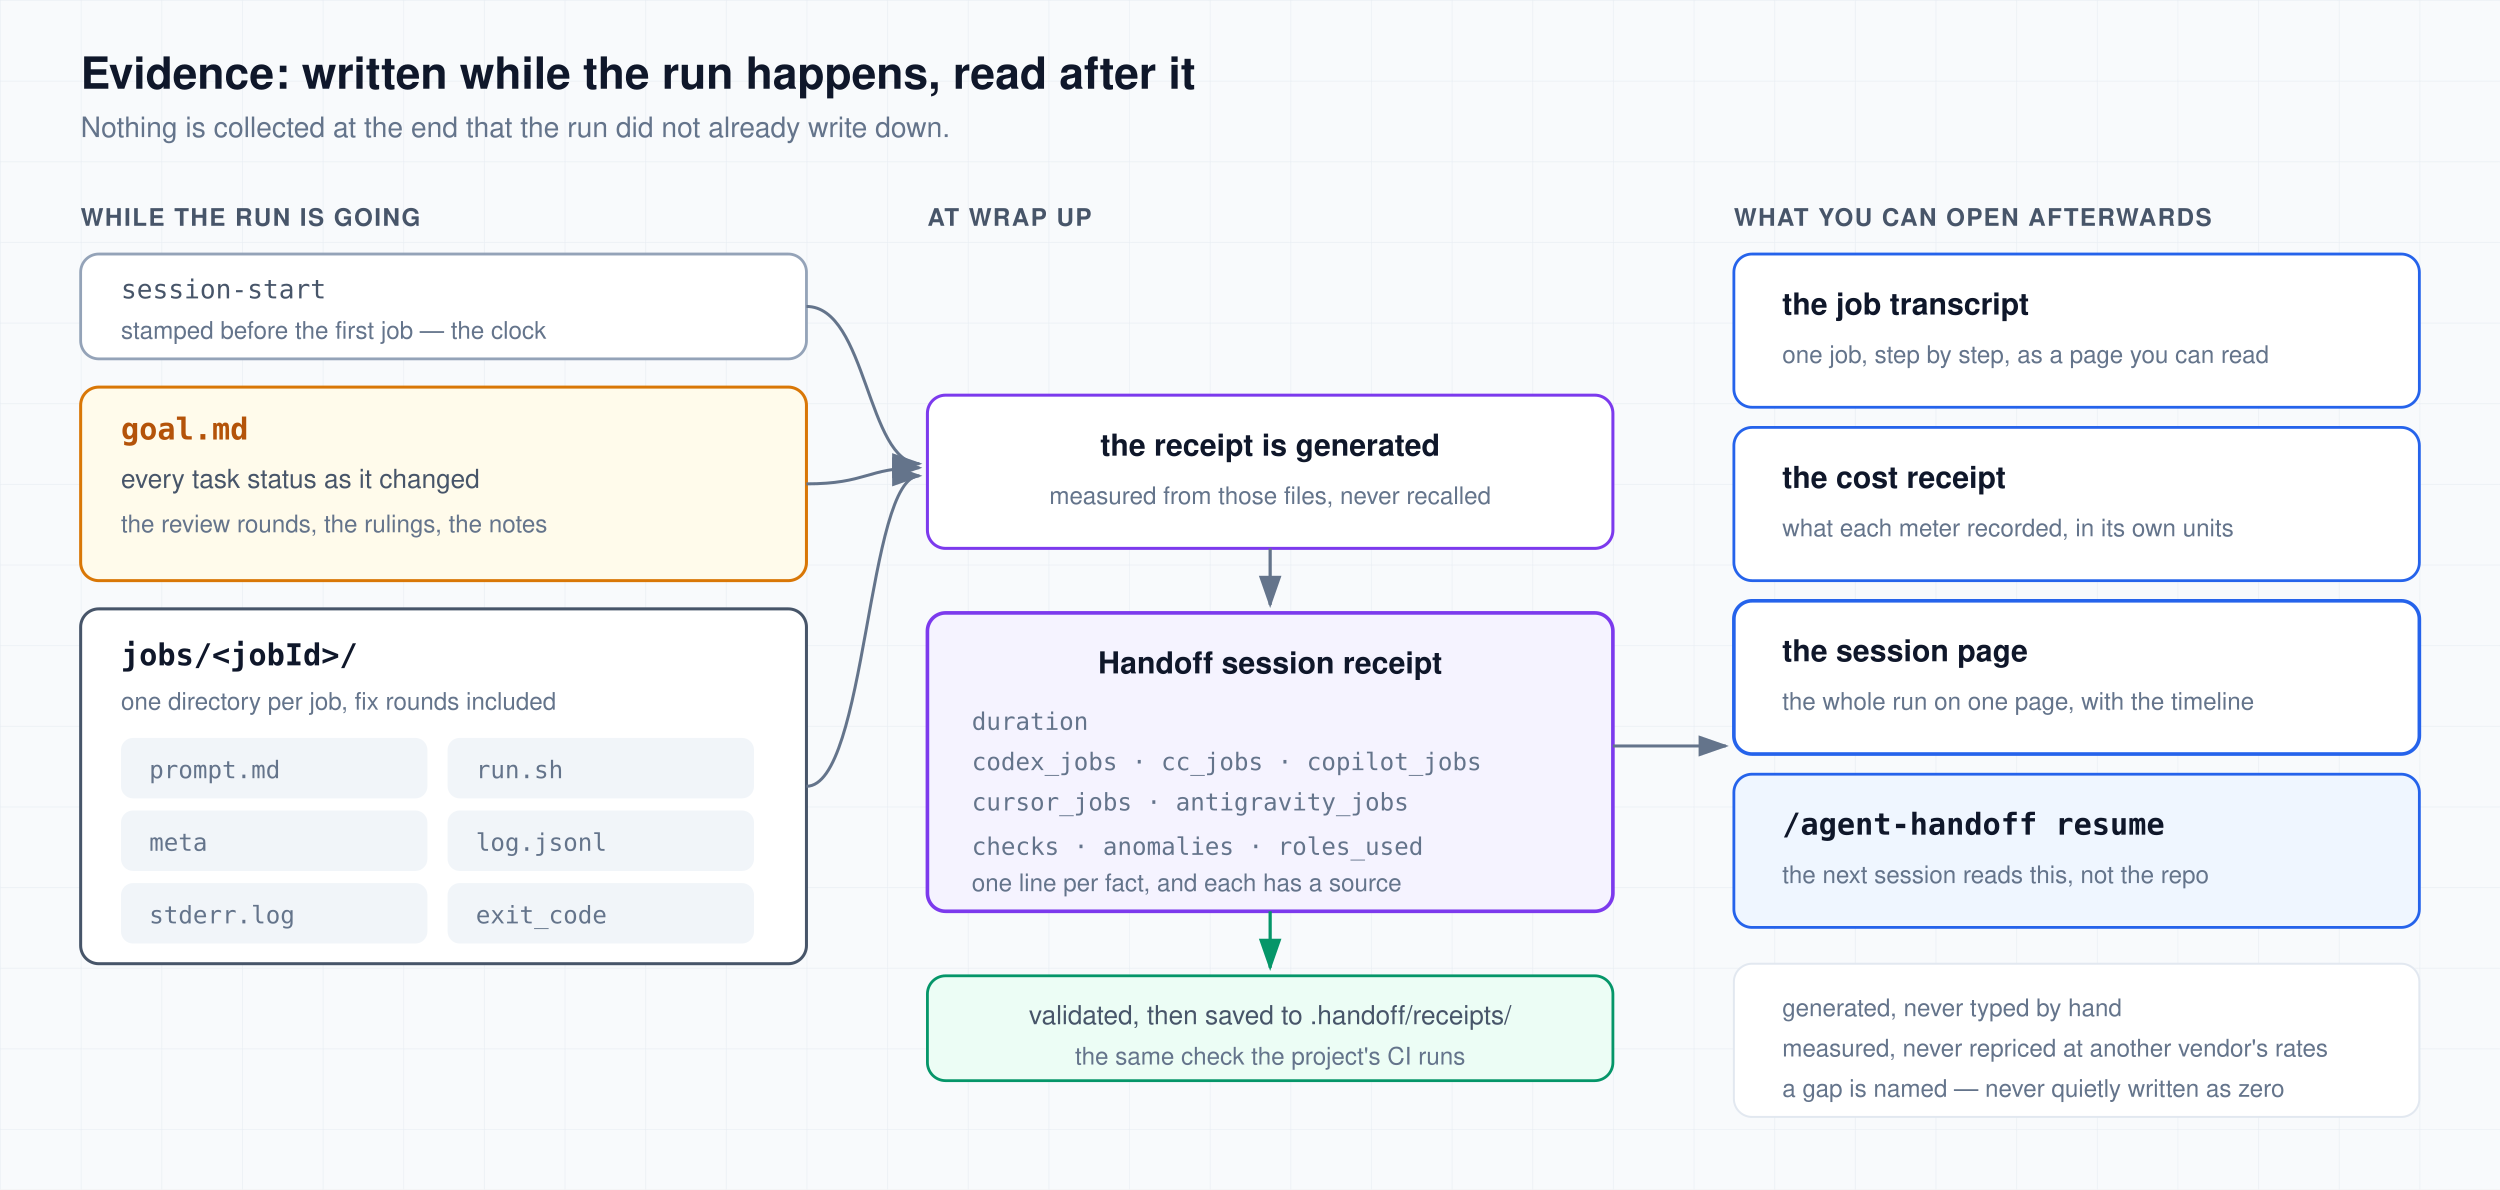
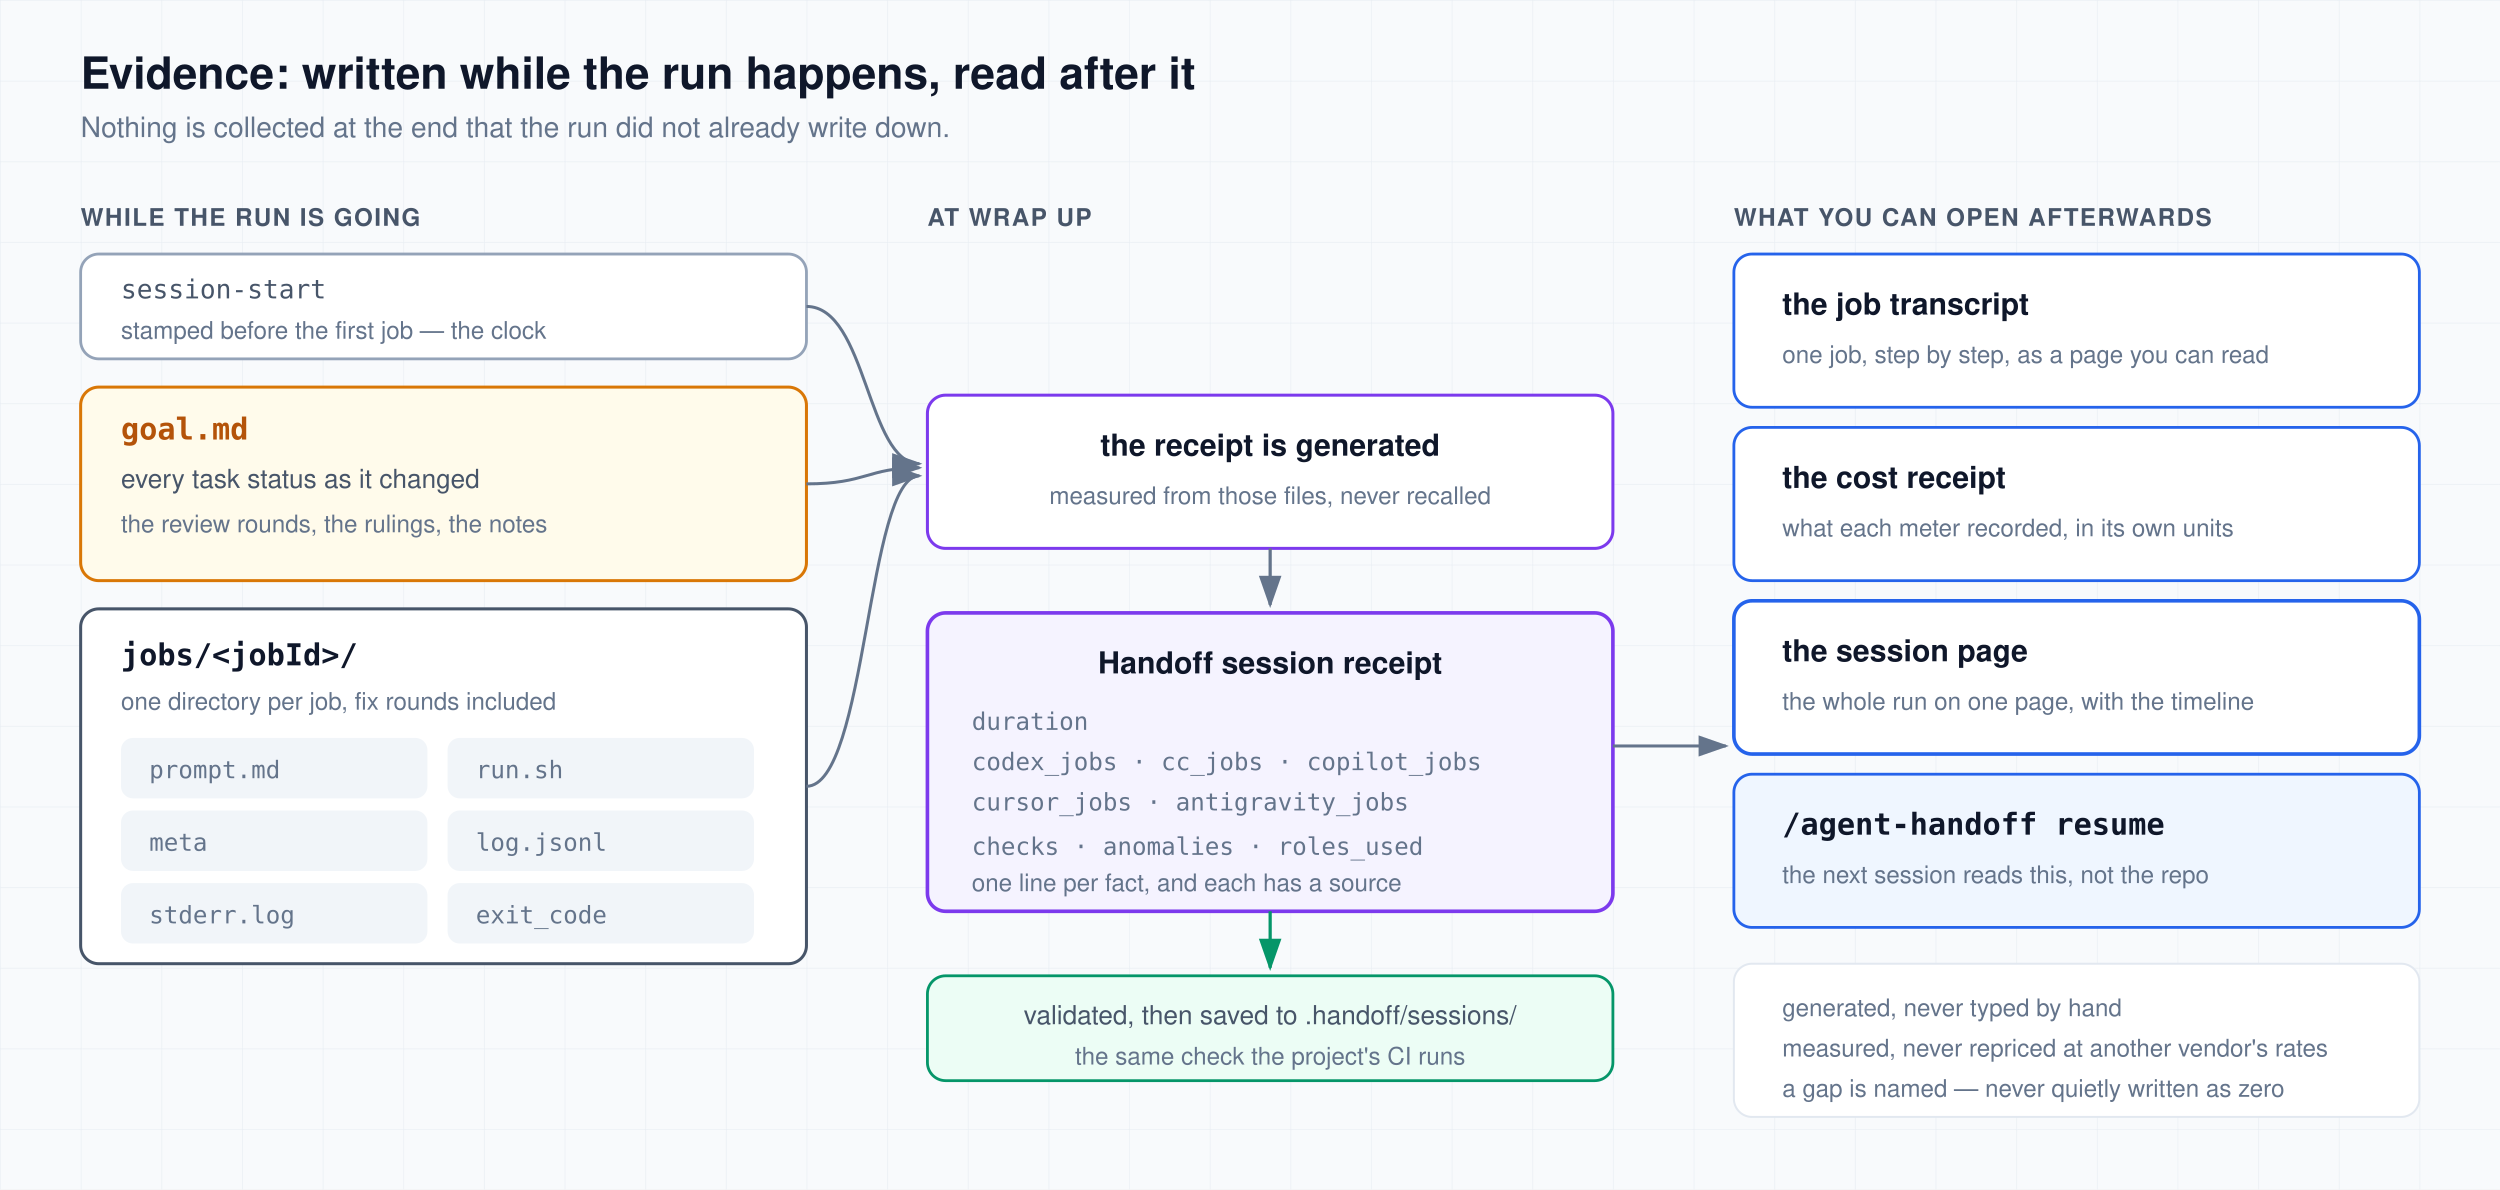
<svg xmlns="http://www.w3.org/2000/svg" viewBox="0 0 1240 590">
  <style>
    text { font-family: -apple-system, BlinkMacSystemFont, "Segoe UI", Helvetica, Arial, sans-serif; fill: #0f172a; }
    .m { font-family: "SF Mono", Menlo, Consolas, ui-monospace, monospace; }
    .title { font-size: 22px; font-weight: 700; }
    .sub { font-size: 14px; fill: #64748b; }
    .name { font-size: 15px; font-weight: 700; }
    .line { font-size: 13px; fill: #475569; }
    .small { font-size: 12px; fill: #64748b; }
    .head { font-size: 12px; font-weight: 700; letter-spacing: 0.06em; }
  </style>
  <defs>
    <pattern id="grid" width="40" height="40" patternUnits="userSpaceOnUse">
      <path d="M 40 0 L 0 0 0 40" fill="none" stroke="#e6ebf2" stroke-width="0.5" />
    </pattern>
    <marker id="arrow" markerWidth="10" markerHeight="7" refX="9" refY="3.5" orient="auto">
      <polygon points="0 0, 10 3.5, 0 7" fill="#64748b" />
    </marker>
    <marker id="arrow-green" markerWidth="10" markerHeight="7" refX="9" refY="3.5" orient="auto">
      <polygon points="0 0, 10 3.5, 0 7" fill="#059669" />
    </marker>
  </defs>
  <rect width="1240" height="590" fill="#f8fafc" />
  <rect width="1240" height="590" fill="url(#grid)" />
  <text x="40" y="44" class="title">Evidence: written while the run happens, read after it</text>
  <text x="40" y="68" class="sub">Nothing is collected at the end that the run did not already write down.</text>
  <text x="40" y="112" class="head" style="fill:#475569">WHILE THE RUN IS GOING</text>
  <rect x="40" y="126" width="360" height="52" rx="9" fill="#ffffff" stroke="#94a3b8" stroke-width="1.4" />
  <text x="60" y="148" class="line m">session-start</text>
  <text x="60" y="168" class="small">stamped before the first job — the clock</text>
  <rect x="40" y="192" width="360" height="96" rx="9" fill="#fffbeb" stroke="#d97706" stroke-width="1.5" />
  <text x="60" y="218" class="name m" style="fill:#b45309">goal.md</text>
  <text x="60" y="242" class="line">every task status as it changed</text>
  <text x="60" y="264" class="small">the review rounds, the rulings, the notes</text>
  <rect x="40" y="302" width="360" height="176" rx="9" fill="#ffffff" stroke="#475569" stroke-width="1.5" />
  <text x="60" y="330" class="name m">jobs/&lt;jobId&gt;/</text>
  <text x="60" y="352" class="small">one directory per job, fix rounds included</text>
  <rect x="60" y="366" width="152" height="30" rx="6" fill="#f1f5f9" />
  <text x="74" y="386" class="small m">prompt.md</text>
  <rect x="222" y="366" width="152" height="30" rx="6" fill="#f1f5f9" />
  <text x="236" y="386" class="small m">run.sh</text>
  <rect x="60" y="402" width="152" height="30" rx="6" fill="#f1f5f9" />
  <text x="74" y="422" class="small m">meta</text>
  <rect x="222" y="402" width="152" height="30" rx="6" fill="#f1f5f9" />
  <text x="236" y="422" class="small m">log.jsonl</text>
  <rect x="60" y="438" width="152" height="30" rx="6" fill="#f1f5f9" />
  <text x="74" y="458" class="small m">stderr.log</text>
  <rect x="222" y="438" width="152" height="30" rx="6" fill="#f1f5f9" />
  <text x="236" y="458" class="small m">exit_code</text>
  <path d="M 400 152 C 430 152, 430 230, 456 230" fill="none" stroke="#64748b" stroke-width="1.5" marker-end="url(#arrow)" />
  <path d="M 400 240 C 430 240, 430 232, 456 232" fill="none" stroke="#64748b" stroke-width="1.5" marker-end="url(#arrow)" />
  <path d="M 400 390 C 430 390, 430 236, 456 236" fill="none" stroke="#64748b" stroke-width="1.5" marker-end="url(#arrow)" />
  <text x="460" y="112" class="head" style="fill:#475569">AT WRAP UP</text>
  <rect x="460" y="196" width="340" height="76" rx="9" fill="#ffffff" stroke="#7c3aed" stroke-width="1.5" />
  <text x="630" y="226" class="name" text-anchor="middle">the receipt is generated</text>
  <text x="630" y="250" class="small" text-anchor="middle">measured from those files, never recalled</text>
  <line x1="630" y1="272" x2="630" y2="300" stroke="#64748b" stroke-width="1.6" marker-end="url(#arrow)" />
  <rect x="460" y="304" width="340" height="148" rx="9" fill="#f5f3ff" stroke="#7c3aed" stroke-width="1.8" />
  <text x="630" y="334" class="name" text-anchor="middle">Handoff session receipt</text>
  <text x="482" y="362" class="small m">duration</text>
  <text x="482" y="382" class="small m">codex_jobs · cc_jobs · copilot_jobs</text>
  <text x="482" y="402" class="small m">cursor_jobs · antigravity_jobs</text>
  <text x="482" y="424" class="small m">checks · anomalies · roles_used</text>
  <text x="482" y="442" class="small">one line per fact, and each has a source</text>
  <line x1="630" y1="452" x2="630" y2="480" stroke="#059669" stroke-width="1.6" marker-end="url(#arrow-green)" />
  <rect x="460" y="484" width="340" height="52" rx="9" fill="#ecfdf5" stroke="#059669" stroke-width="1.4" />
-   <text x="630" y="508" class="line" text-anchor="middle">validated, then saved to .handoff/receipts/</text>
+   <text x="630" y="508" class="line" text-anchor="middle">validated, then saved to .handoff/sessions/</text>
  <text x="630" y="528" class="small" text-anchor="middle">the same check the project's CI runs</text>
  <text x="860" y="112" class="head" style="fill:#475569">WHAT YOU CAN OPEN AFTERWARDS</text>
  <line x1="800" y1="370" x2="856" y2="370" stroke="#64748b" stroke-width="1.5" marker-end="url(#arrow)" />
  <rect x="860" y="126" width="340" height="76" rx="9" fill="#ffffff" stroke="#2563eb" stroke-width="1.4" />
  <text x="884" y="156" class="name">the job transcript</text>
  <text x="884" y="180" class="small">one job, step by step, as a page you can read</text>
  <rect x="860" y="212" width="340" height="76" rx="9" fill="#ffffff" stroke="#2563eb" stroke-width="1.4" />
  <text x="884" y="242" class="name">the cost receipt</text>
  <text x="884" y="266" class="small">what each meter recorded, in its own units</text>
  <rect x="860" y="298" width="340" height="76" rx="9" fill="#ffffff" stroke="#2563eb" stroke-width="1.8" />
  <text x="884" y="328" class="name">the session page</text>
  <text x="884" y="352" class="small">the whole run on one page, with the timeline</text>
  <rect x="860" y="384" width="340" height="76" rx="9" fill="#eff6ff" stroke="#2563eb" stroke-width="1.4" />
  <text x="884" y="414" class="name m">/agent-handoff resume</text>
  <text x="884" y="438" class="small">the next session reads this, not the repo</text>
  <rect x="860" y="478" width="340" height="76" rx="9" fill="#ffffff" stroke="#e2e8f0" />
  <text x="884" y="504" class="small">generated, never typed by hand</text>
  <text x="884" y="524" class="small">measured, never repriced at another vendor's rates</text>
  <text x="884" y="544" class="small">a gap is named — never quietly written as zero</text>
</svg>
